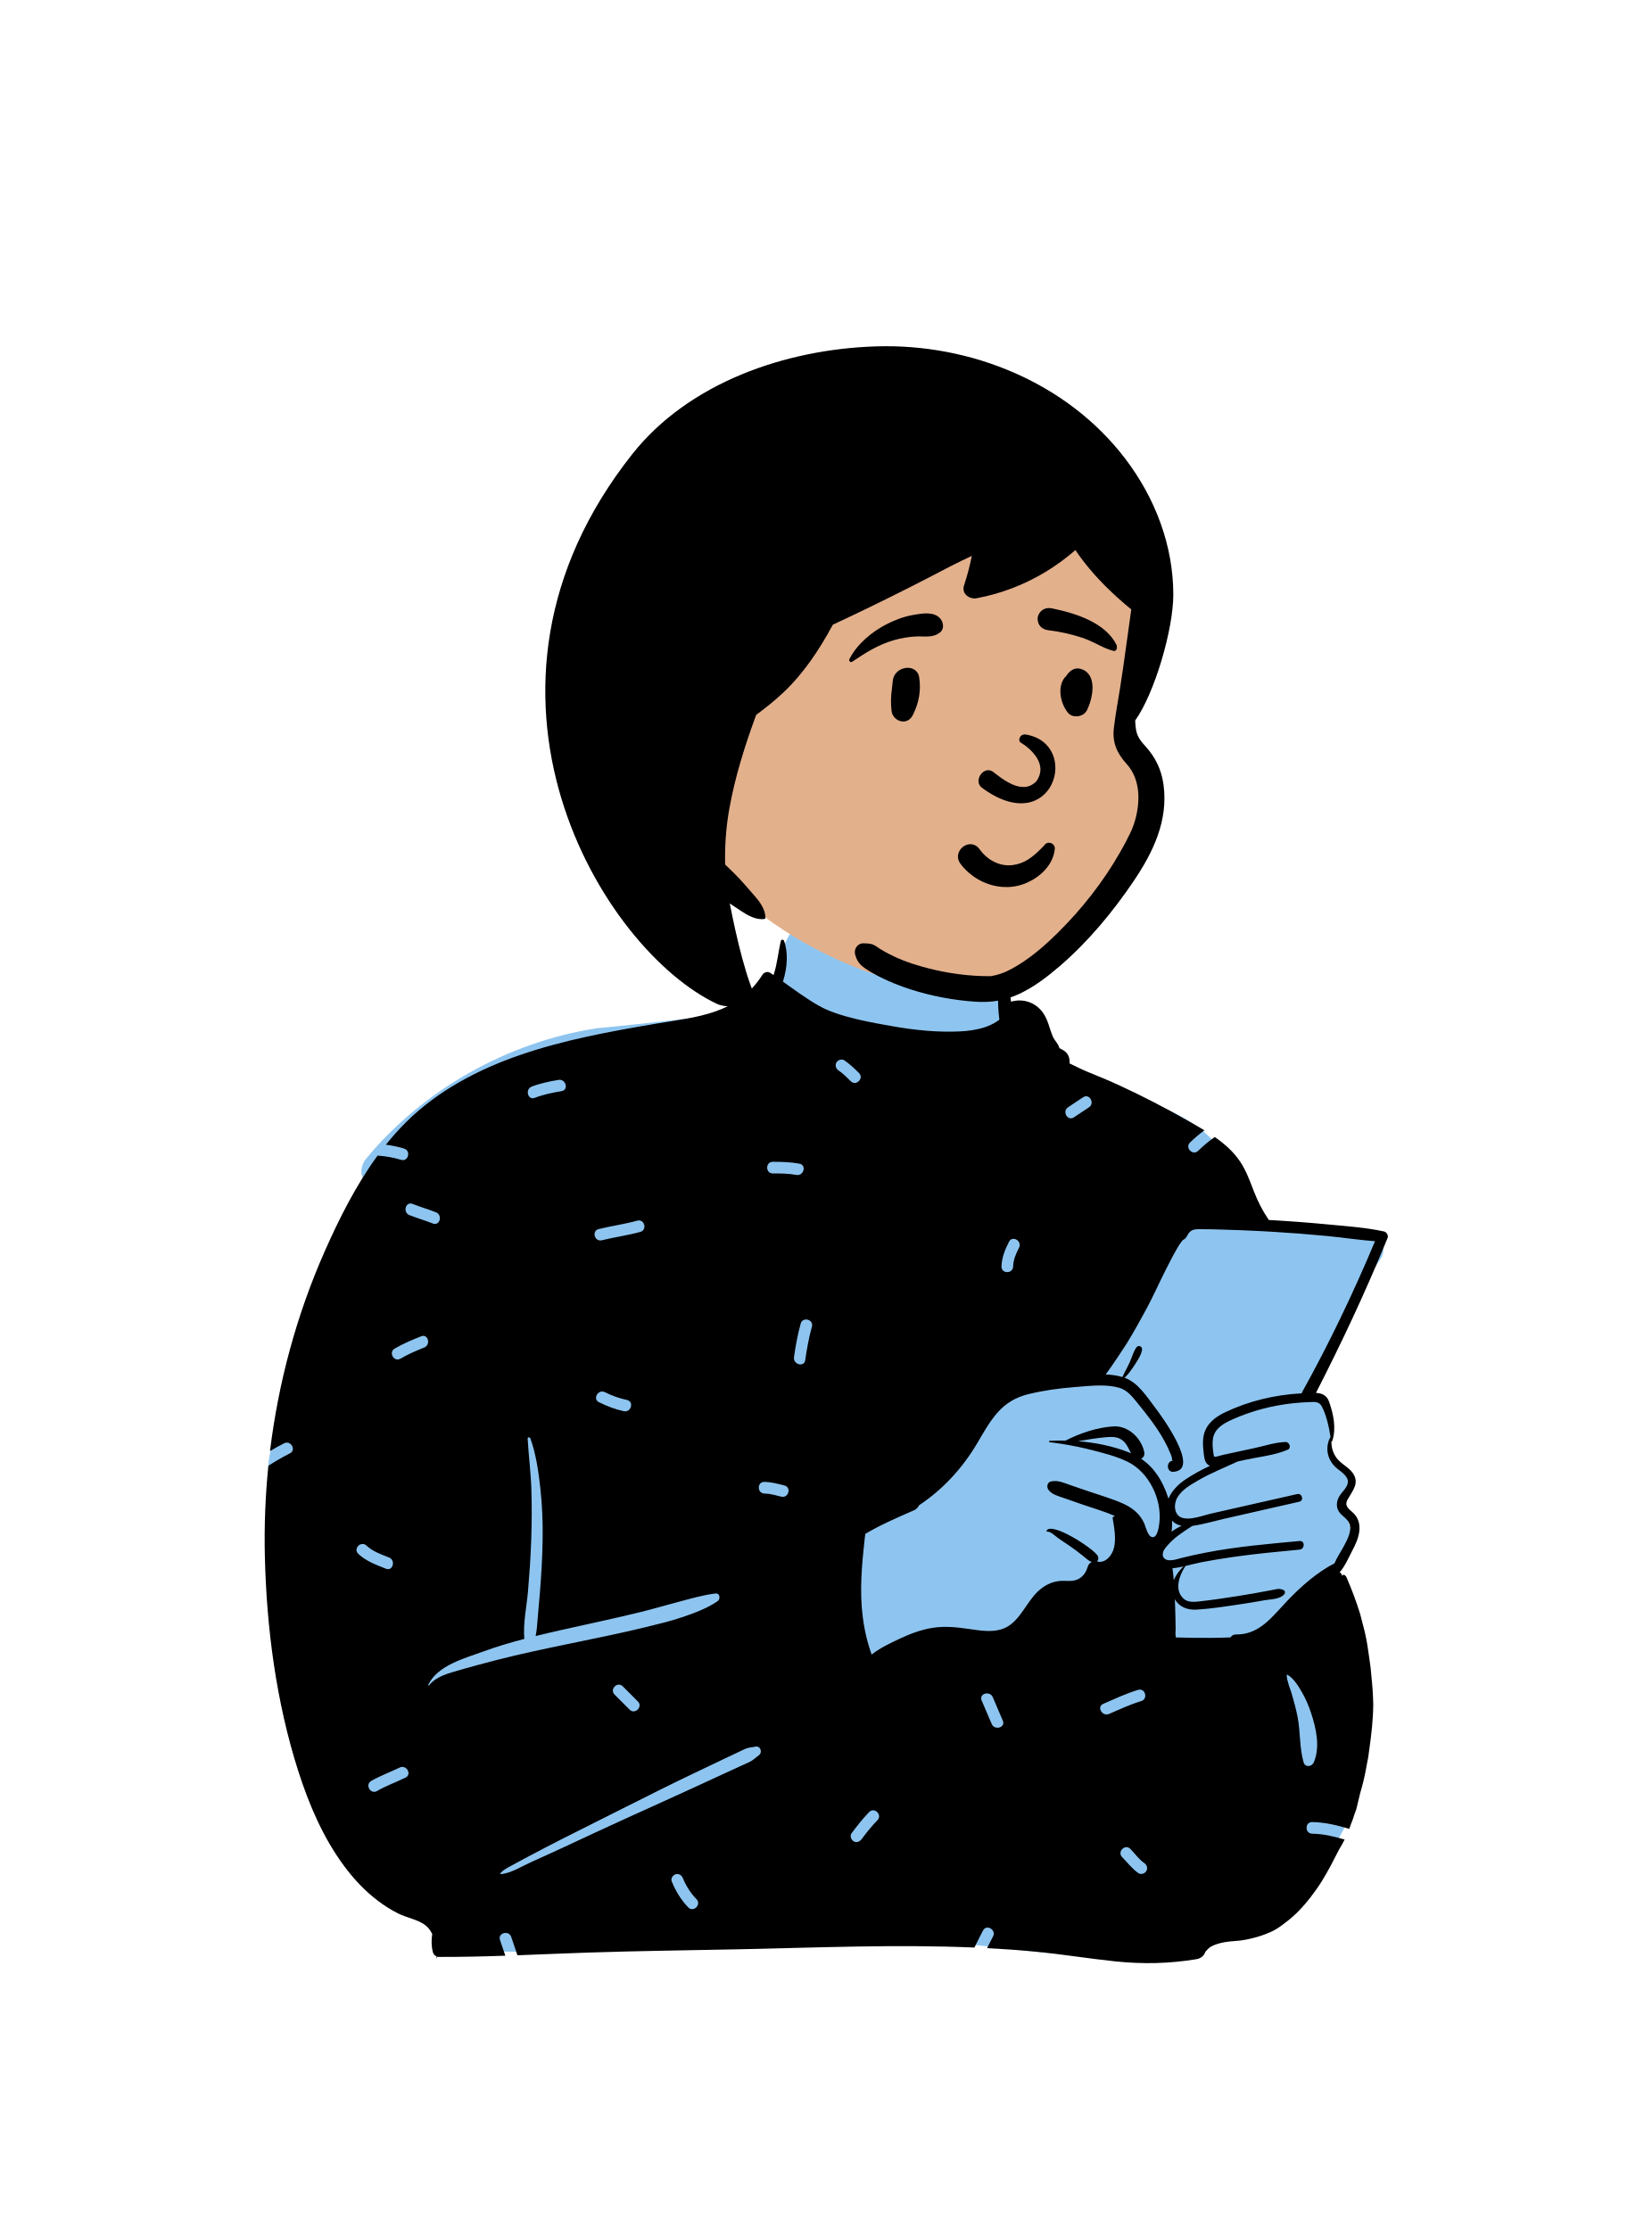
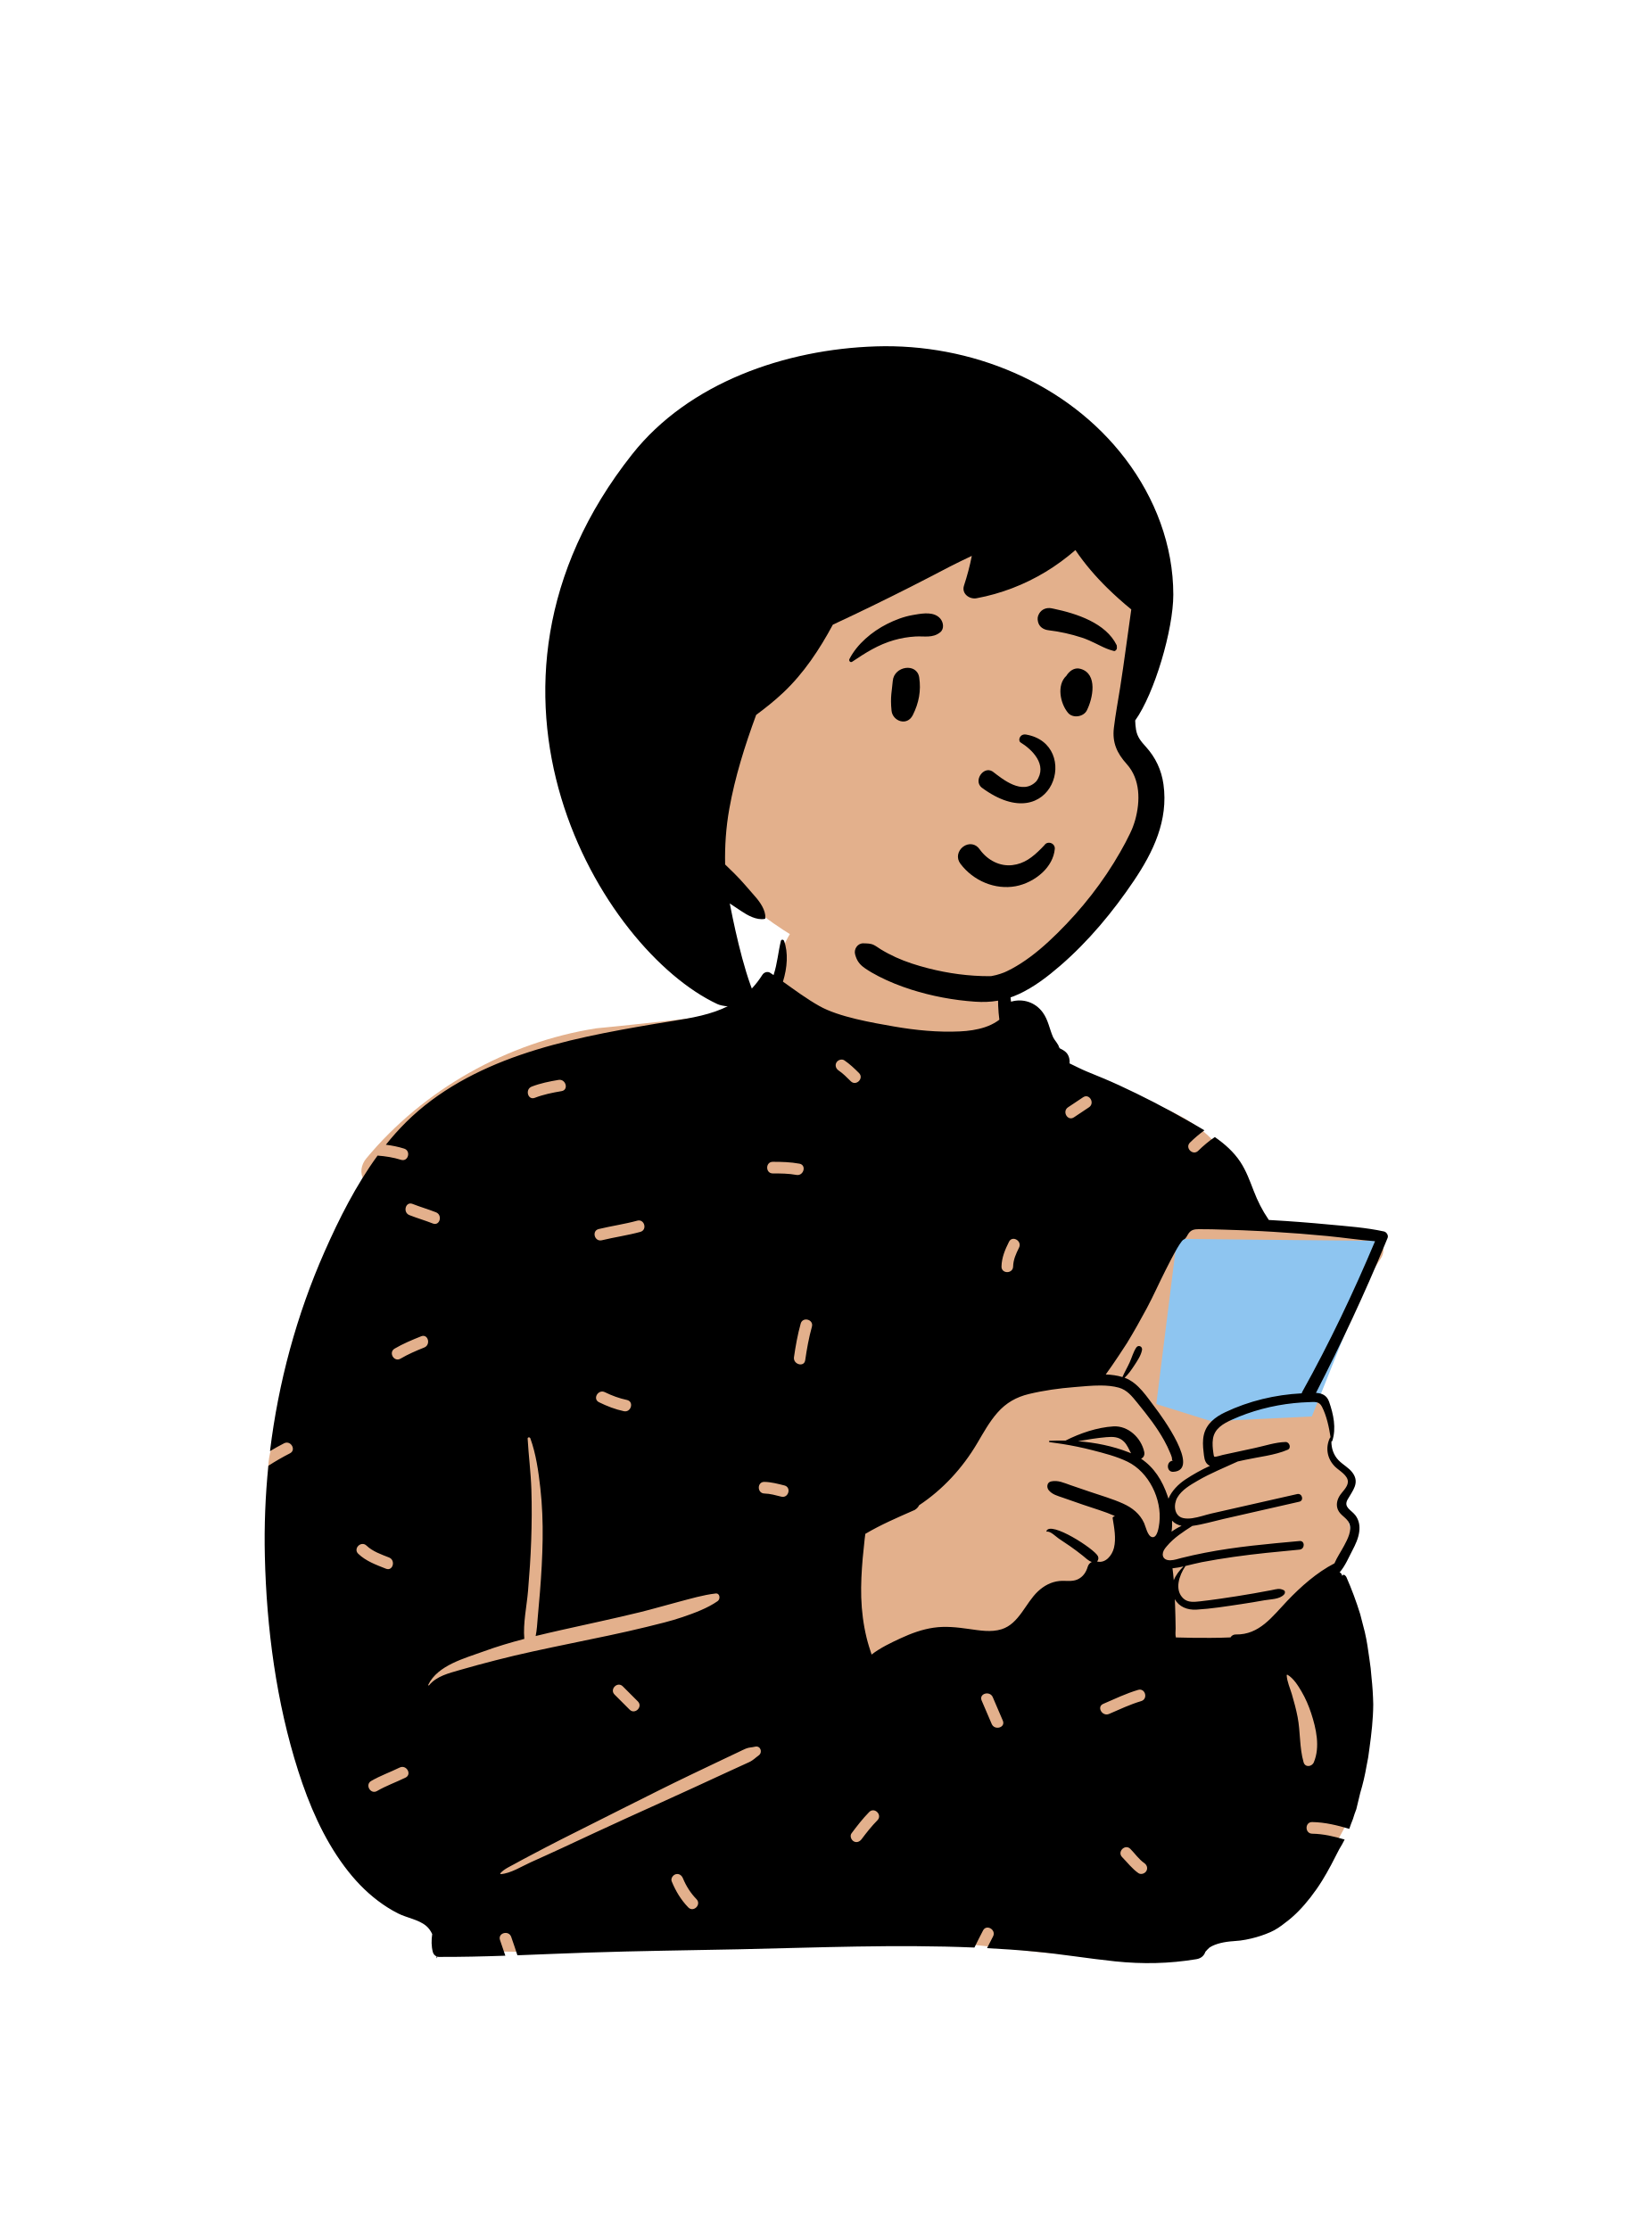
<svg xmlns="http://www.w3.org/2000/svg" width="240px" height="324px" viewBox="0 0 240 324" version="1.1">
  <g id="Introduction" stroke="none" stroke-width="1" fill="none" fill-rule="evenodd">
    <g id="variations" transform="translate(-2286, -1082)">
      <g id="images" transform="translate(126, 110)">
        <g id="a-person/bust" transform="translate(2160, 972)">
          <g id="body/Paper" transform="translate(31.05634, 135.0528)" fill-rule="evenodd">
-             <path d="M150.023,41.544 C148.181,34.401 146.488,31.372 143.216,28.889 C140.157,26.567 135.69,24.616 129.173,23.191 C122.385,22.004 122.193,18.476 120.491,12.804 C119.994,11.099 117.534,10.646 116.472,11.874 C116.322,11.713 116.166,11.565 116.004,11.431 C116.149,10.618 114.965,8.287 115.005,7.51 C115.418,-0.609 112.763,-4.686 106.136,-6.201 C104.695,-6.531 94.907,-6.725 93.501,-6.337 C87.359,-4.638 81.312,0.755 82.237,7.253 C80.309,9.773 78.422,11.311 75.447,12.123 C68.826,12.964 62.207,13.712 55.585,14.352 C42.622,16.385 30.468,23.248 22.162,33.256 C21.396,34.18 21.174,35.434 21.85,36.42 C21.321,38.689 18.339,44.193 20.685,45.749 C16.827,54.977 7.951,72.816 7.933,77.912 C7.864,99.321 10.176,127.187 31.298,139.035 C32.144,139.866 32.265,140.786 32.631,142.024 C33.56,145.921 36.932,148.707 40.623,148.479 C58.807,148.883 76.419,146.665 94.604,146.557 C102.623,146.51 112.267,147.707 119.233,148.505 C126.199,149.302 133.232,148.597 139.917,146.557 C140.48,147.445 141.62,147.962 142.776,147.707 C149.707,146.33 155.311,142.058 160.192,137.389 C161.684,134.675 167.509,126.942 165.194,124.251 C167.293,115.376 167.184,105.839 163.454,97.388 C163.983,95.839 163.019,94.136 163.454,92.537 C163.769,91.379 164.575,90.9 164.981,89.754 C165.552,88.141 164.931,85.977 164.288,84.33 C164.024,83.51 164.773,82.627 164.981,81.79 C165.967,77.841 163.708,78.189 162.08,75.549 C162.104,75.541 162.528,73.657 162.526,73.666 C162.775,72.321 162.15,70.597 161.606,69.474 C161.237,68.715 160.448,68.24 159.665,68.327 C160.454,65.647 161.452,63.417 162.526,60.835 C164.424,56.283 166.827,51.924 169.553,47.805 C170.67,46.118 169.17,44.163 167.364,44.048 C161.516,43.677 155.733,42.835 150.023,41.544 Z" id="🎨-Background" fill="#8EC5F0" />
+             <path d="M150.023,41.544 C148.181,34.401 146.488,31.372 143.216,28.889 C140.157,26.567 135.69,24.616 129.173,23.191 C122.385,22.004 122.193,18.476 120.491,12.804 C119.994,11.099 117.534,10.646 116.472,11.874 C116.322,11.713 116.166,11.565 116.004,11.431 C116.149,10.618 114.965,8.287 115.005,7.51 C115.418,-0.609 112.763,-4.686 106.136,-6.201 C104.695,-6.531 94.907,-6.725 93.501,-6.337 C87.359,-4.638 81.312,0.755 82.237,7.253 C80.309,9.773 78.422,11.311 75.447,12.123 C68.826,12.964 62.207,13.712 55.585,14.352 C42.622,16.385 30.468,23.248 22.162,33.256 C21.396,34.18 21.174,35.434 21.85,36.42 C21.321,38.689 18.339,44.193 20.685,45.749 C16.827,54.977 7.951,72.816 7.933,77.912 C7.864,99.321 10.176,127.187 31.298,139.035 C32.144,139.866 32.265,140.786 32.631,142.024 C33.56,145.921 36.932,148.707 40.623,148.479 C58.807,148.883 76.419,146.665 94.604,146.557 C102.623,146.51 112.267,147.707 119.233,148.505 C126.199,149.302 133.232,148.597 139.917,146.557 C140.48,147.445 141.62,147.962 142.776,147.707 C149.707,146.33 155.311,142.058 160.192,137.389 C161.684,134.675 167.509,126.942 165.194,124.251 C167.293,115.376 167.184,105.839 163.454,97.388 C163.983,95.839 163.019,94.136 163.454,92.537 C163.769,91.379 164.575,90.9 164.981,89.754 C165.552,88.141 164.931,85.977 164.288,84.33 C164.024,83.51 164.773,82.627 164.981,81.79 C165.967,77.841 163.708,78.189 162.08,75.549 C162.104,75.541 162.528,73.657 162.526,73.666 C162.775,72.321 162.15,70.597 161.606,69.474 C161.237,68.715 160.448,68.24 159.665,68.327 C160.454,65.647 161.452,63.417 162.526,60.835 C164.424,56.283 166.827,51.924 169.553,47.805 C170.67,46.118 169.17,44.163 167.364,44.048 C161.516,43.677 155.733,42.835 150.023,41.544 Z" id="🎨-Background" fill="#E3B08C" />
+             <path d="M139.944,44.947 L169.744,45.247 L159.544,70.747 L144.944,71.447 L136.944,68.947 Z" id="🎨-Phone" fill="#8EC5F0" />
            <path d="M132.957,75.965 C130.618,75.047 128.1,74.54 125.569,74.344 C126.932,74.105 128.298,73.874 129.676,73.756 C130.637,73.674 131.529,73.682 132.251,74.412 C132.733,74.897 132.959,75.523 133.276,76.098 C133.172,76.051 133.065,76.007 132.957,75.965 Z M158.06,67.388 C154.229,67.583 150.395,68.494 146.93,70.144 C145.513,70.82 144.228,71.797 143.852,73.403 C143.662,74.223 143.708,75.071 143.81,75.899 C143.886,76.527 143.905,77.328 144.45,77.753 C144.543,77.825 144.642,77.88 144.746,77.92 C143.468,78.497 142.25,79.19 141.169,79.904 C140.18,80.557 139.164,81.563 138.708,82.698 C138.67,82.569 138.632,82.449 138.594,82.335 C137.816,80.036 136.618,78.152 134.732,76.886 C135.065,76.736 135.296,76.381 135.188,75.891 C134.74,73.843 132.849,72.063 130.713,72.19 C128.375,72.327 125.863,73.179 123.748,74.255 C122.977,74.238 122.207,74.249 121.447,74.282 C121.316,74.287 121.322,74.464 121.447,74.479 C122.064,74.557 122.681,74.644 123.298,74.745 C124.764,74.98 126.226,75.278 127.656,75.648 C129.372,76.092 131.146,76.537 132.75,77.313 C135.86,78.82 137.784,82.76 137.389,86.188 C137.324,86.75 137.106,88.449 136.326,88.274 C135.668,88.126 135.406,86.75 135.175,86.241 C134.558,84.888 133.447,84.004 132.114,83.406 C130.549,82.703 128.873,82.227 127.25,81.674 C126.332,81.359 125.413,81.043 124.491,80.731 C123.549,80.408 122.653,79.961 121.65,80.188 C121.044,80.325 120.974,81.048 121.314,81.462 C121.832,82.094 122.601,82.28 123.346,82.54 C124.331,82.882 125.313,83.225 126.296,83.567 C127.814,84.095 129.406,84.541 130.886,85.188 L130.84,85.294 C130.719,85.26 130.578,85.38 130.601,85.528 C130.823,86.896 131.132,88.477 130.789,89.846 C130.519,90.933 129.566,92.135 128.328,91.816 C128.522,91.638 128.594,91.332 128.463,91.049 C127.973,90.001 121.551,85.862 120.978,87.399 C120.959,87.454 121.018,87.494 121.065,87.486 C121.553,87.384 122.37,88.217 122.761,88.481 C123.325,88.862 123.898,89.233 124.456,89.624 C125.066,90.051 125.662,90.499 126.243,90.962 C126.699,91.326 127.044,91.704 127.567,91.888 C127.293,92.019 127.075,92.262 126.982,92.573 C126.746,93.382 126.289,94.069 125.497,94.426 C124.667,94.798 123.731,94.564 122.856,94.655 C121.665,94.775 120.625,95.342 119.757,96.151 C117.934,97.854 117.019,100.856 114.469,101.661 C112.946,102.141 111.256,101.838 109.713,101.621 C107.991,101.377 106.314,101.185 104.579,101.439 C102.919,101.682 101.349,102.257 99.832,102.958 C98.41,103.616 96.839,104.36 95.577,105.34 C95.318,104.539 95.056,103.747 94.857,102.929 C94.388,100.995 94.134,99.025 94.073,97.038 C94.016,95.147 94.122,93.247 94.284,91.364 C94.365,90.423 94.491,89.487 94.572,88.546 C94.593,88.31 94.635,88.056 94.667,87.803 C96.919,86.473 99.285,85.455 101.67,84.406 C101.677,84.404 101.683,84.4 101.689,84.398 C101.763,84.364 101.835,84.332 101.909,84.301 C101.907,84.296 101.905,84.292 101.901,84.288 C102.173,84.121 102.363,83.899 102.477,83.649 C105.915,81.369 108.788,78.256 110.93,74.625 C111.828,73.103 112.692,71.524 113.867,70.191 C115.118,68.768 116.603,67.923 118.441,67.483 C120.589,66.968 122.803,66.659 125.005,66.484 C126.207,66.389 127.55,66.241 128.86,66.247 C129.773,66.253 130.667,66.331 131.487,66.558 C132.701,66.891 133.411,67.815 134.174,68.749 C134.903,69.646 135.627,70.544 136.308,71.478 C136.952,72.363 137.56,73.278 138.089,74.238 C138.406,74.813 138.699,75.405 138.946,76.015 C139.033,76.231 139.147,76.476 139.2,76.7 C139.253,76.926 139.156,77.165 139.409,77.165 C138.363,77.18 138.374,78.852 139.413,78.79 C143.482,78.554 137.653,70.607 136.802,69.5 C135.595,67.931 134.351,65.885 132.42,65.156 C132.393,65.146 132.363,65.135 132.336,65.127 C132.898,64.594 133.341,63.956 133.766,63.307 C134.203,62.639 134.725,61.874 134.869,61.081 C134.96,60.577 134.332,60.289 134.034,60.731 C133.601,61.375 133.392,62.191 133.069,62.899 C132.739,63.618 132.338,64.296 132.021,65.021 C131.258,64.786 130.434,64.679 129.596,64.643 C130.654,63.21 132.462,60.445 132.68,60.09 C133.682,58.446 134.634,56.751 135.545,55.054 C136.529,53.215 137.372,51.3 138.315,49.44 C138.849,48.386 139.388,47.323 139.982,46.3 C140.187,45.949 140.406,45.598 140.656,45.279 C140.704,45.216 140.765,45.163 140.822,45.103 C140.888,45.067 140.956,45.027 140.994,45.006 C141.336,44.81 141.456,44.353 141.697,44.064 C142.082,43.597 142.534,43.542 143.113,43.535 C144.346,43.522 145.584,43.571 146.816,43.605 C148.627,43.656 150.435,43.727 152.244,43.823 C152.791,43.852 153.336,43.882 153.883,43.916 C156.513,44.072 159.141,44.277 161.763,44.529 C164.083,44.75 166.403,45.112 168.725,45.285 C165.581,52.757 162.095,60.093 158.148,67.173 C158.108,67.244 158.079,67.316 158.06,67.388 Z M140.618,86.636 C140.11,86.869 139.618,87.158 139.16,87.488 C139.236,86.974 139.255,86.433 139.234,85.89 C139.612,86.296 140.096,86.528 140.618,86.636 Z M162.262,73.784 C162.226,73.788 162.192,73.807 162.175,73.843 C161.474,75.291 161.767,76.907 162.913,78.042 C163.513,78.634 164.82,79.302 164.778,80.274 C164.742,81.06 163.887,81.72 163.521,82.369 C163.181,82.973 163.054,83.637 163.327,84.292 C163.675,85.131 164.649,85.465 164.983,86.289 C165.406,87.335 164.719,88.597 164.237,89.508 C163.789,90.351 163.21,91.195 162.826,92.087 C160.251,93.42 157.946,95.466 155.964,97.544 C153.794,99.816 151.933,102.489 148.487,102.422 C148.143,102.415 147.881,102.597 147.725,102.848 C146.765,102.893 145.804,102.912 144.845,102.916 C143.159,102.925 141.473,102.908 139.789,102.855 C139.671,102.447 139.758,101.893 139.751,101.549 C139.73,100.439 139.72,99.332 139.673,98.222 C139.66,97.914 139.648,97.603 139.635,97.294 C140.241,98.391 141.425,98.89 142.772,98.814 C144.94,98.687 147.12,98.332 149.267,98.013 C150.397,97.846 151.525,97.656 152.651,97.453 C153.577,97.288 154.882,97.33 155.529,96.588 C155.681,96.415 155.689,96.098 155.451,95.982 C154.81,95.667 154.407,95.842 153.703,95.978 C152.846,96.144 151.986,96.303 151.124,96.451 C149.469,96.738 147.811,97.005 146.149,97.239 C145.202,97.372 144.253,97.503 143.305,97.607 C142.477,97.696 141.543,97.816 140.875,97.193 C139.529,95.933 140.284,93.822 141.135,92.549 C141.152,92.524 141.152,92.501 141.146,92.48 C141.949,92.292 142.749,92.072 143.548,91.917 C145.084,91.622 146.63,91.372 148.179,91.15 C151.36,90.696 154.563,90.396 157.762,90.094 C158.554,90.017 158.562,88.771 157.762,88.845 C153.167,89.265 148.549,89.664 144.015,90.55 C142.878,90.77 141.75,91.019 140.628,91.3 C140.098,91.432 139.529,91.637 138.974,91.643 C138.94,91.643 138.906,91.643 138.872,91.641 C137.784,91.607 137.626,90.675 138.224,89.899 C138.298,89.804 138.374,89.709 138.452,89.618 C139.508,88.358 140.824,87.517 142.181,86.646 C143.7,86.439 145.215,85.979 146.702,85.64 C150.374,84.803 154.046,83.966 157.72,83.132 C158.44,82.967 158.134,81.859 157.413,82.022 C154.625,82.654 151.836,83.286 149.047,83.918 L144.965,84.844 C144.15,85.027 143.131,85.397 142.172,85.531 C141.699,85.596 141.241,85.604 140.827,85.507 C139.489,85.19 139.422,83.518 139.999,82.525 C140.645,81.409 141.866,80.712 142.95,80.08 C144.828,78.983 146.827,78.194 148.779,77.286 C149.125,77.21 149.472,77.133 149.818,77.057 C151.834,76.614 154.137,76.396 156.034,75.582 C156.602,75.341 156.291,74.445 155.729,74.458 C154.257,74.49 152.717,75.014 151.278,75.324 C149.721,75.662 148.162,75.999 146.605,76.335 C146.449,76.368 145.523,76.664 145.384,76.599 C145.295,76.557 145.263,76.248 145.234,76.045 C145.138,75.377 145.069,74.676 145.172,74.006 C145.401,72.503 146.653,71.797 147.921,71.22 C150.744,69.937 153.839,69.134 156.919,68.813 C157.629,68.739 158.339,68.692 159.053,68.669 C159.891,68.644 160.582,68.496 161.007,69.322 C161.675,70.624 162.042,72.298 162.262,73.784 Z M158.342,120.988 C157.727,118.86 157.894,116.588 157.473,114.417 C157.256,113.298 156.959,112.187 156.635,111.094 C156.373,110.211 155.937,109.271 155.888,108.35 C155.885,108.288 155.957,108.253 156.007,108.281 C156.875,108.778 157.541,109.853 158.036,110.696 C158.628,111.706 159.08,112.762 159.445,113.873 C160.172,116.087 160.769,118.757 159.832,120.988 C159.553,121.652 158.572,121.785 158.342,120.988 Z M139.335,92.803 C139.855,92.752 140.375,92.653 140.894,92.537 C140.313,93.103 139.777,93.786 139.479,94.543 C139.432,93.961 139.373,93.382 139.295,92.805 C139.308,92.805 139.322,92.805 139.335,92.803 Z M134.34,137.096 C133.424,136.456 132.756,135.562 131.979,134.772 C131.214,133.996 132.409,132.8 133.174,133.577 C133.837,134.25 134.413,135.091 135.193,135.636 C135.569,135.898 135.743,136.371 135.497,136.793 C135.279,137.164 134.715,137.357 134.34,137.096 Z M129.229,112.506 C130.902,111.782 132.548,110.994 134.299,110.473 C135.345,110.161 135.788,111.793 134.748,112.103 C133.135,112.583 131.623,113.3 130.082,113.966 C129.093,114.393 128.234,112.936 129.229,112.506 Z M111.561,112 C111.152,110.99 112.788,110.555 113.191,111.55 C113.655,112.696 114.187,113.813 114.651,114.959 C115.06,115.968 113.424,116.404 113.021,115.408 C112.557,114.262 112.025,113.146 111.561,112 Z M94.122,132.166 C93.849,132.53 93.395,132.727 92.966,132.47 C92.606,132.254 92.387,131.681 92.663,131.313 C93.468,130.239 94.284,129.178 95.228,128.22 C95.994,127.444 97.188,128.64 96.424,129.416 C95.58,130.271 94.842,131.207 94.122,132.166 Z M91.628,19.011 C92.404,19.541 93.084,20.185 93.747,20.848 C94.517,21.618 93.322,22.814 92.551,22.043 C91.993,21.485 91.43,20.918 90.775,20.471 C90.397,20.213 90.228,19.733 90.472,19.315 C90.691,18.94 91.251,18.754 91.628,19.011 Z M117,46.22 C116.561,47.099 116.166,47.96 116.141,48.958 C116.115,50.046 114.425,50.047 114.451,48.958 C114.484,47.652 114.965,46.518 115.54,45.366 C116.027,44.392 117.484,45.249 117,46.22 Z M126.309,24.368 C127.217,23.762 128.063,25.227 127.162,25.828 C126.432,26.315 125.701,26.802 124.971,27.289 C124.063,27.894 123.218,26.429 124.118,25.829 C124.848,25.342 125.578,24.855 126.309,24.368 Z M85.932,62.574 C85.777,63.649 84.149,63.189 84.302,62.125 C84.54,60.48 84.83,58.857 85.276,57.255 C85.568,56.207 87.198,56.655 86.906,57.705 C86.46,59.307 86.17,60.93 85.932,62.574 Z M80.006,81.942 C78.919,81.919 78.918,80.229 80.006,80.252 C80.991,80.272 81.959,80.532 82.908,80.769 C83.965,81.033 83.514,82.663 82.459,82.399 C81.656,82.199 80.839,81.96 80.006,81.942 Z M77.819,120.958 C77.445,121.14 77.062,121.303 76.684,121.476 C75.927,121.822 75.171,122.169 74.415,122.516 C72.841,123.239 71.267,123.965 69.694,124.693 C66.546,126.15 63.374,127.557 60.219,128.999 C57.001,130.469 53.791,131.959 50.586,133.457 C49.076,134.162 47.554,134.842 46.036,135.529 C44.737,136.116 43.132,137.142 41.707,137.239 C41.634,137.244 41.609,137.151 41.651,137.104 C42.189,136.491 43.048,136.134 43.756,135.736 C44.479,135.329 45.216,134.946 45.949,134.558 C47.477,133.748 49.007,132.945 50.55,132.163 C53.637,130.6 56.729,129.049 59.823,127.5 C62.977,125.919 66.128,124.329 69.31,122.805 C70.809,122.087 72.308,121.371 73.809,120.658 C74.622,120.272 75.435,119.886 76.249,119.501 C76.6,119.335 76.948,119.155 77.307,119.006 C77.784,118.809 78.147,118.849 78.639,118.727 C79.442,118.529 79.79,119.55 79.173,119.995 C78.666,120.361 78.399,120.675 77.819,120.958 Z M66.536,138.295 C66.362,137.873 66.725,137.361 67.126,137.255 C67.606,137.128 67.99,137.42 68.166,137.845 C68.629,138.973 69.289,140.007 70.138,140.881 C70.898,141.662 69.703,142.858 68.943,142.077 C67.879,140.982 67.114,139.702 66.536,138.295 Z M58.235,111.155 C57.464,110.385 58.66,109.189 59.43,109.96 L61.62,112.151 C62.391,112.922 61.195,114.117 60.425,113.346 L58.235,111.155 Z M35.762,107.583 C34.187,108.045 32.351,108.47 31.277,109.814 C31.225,109.879 31.137,109.795 31.168,109.729 C32.543,106.879 36.484,105.879 39.214,104.88 C41.144,104.174 43.124,103.588 45.122,103.064 C44.922,100.785 45.473,98.342 45.664,96.074 C45.868,93.652 46.035,91.224 46.12,88.795 C46.207,86.317 46.228,83.822 46.147,81.343 C46.066,78.874 45.745,76.434 45.605,73.973 C45.591,73.735 45.923,73.724 45.994,73.92 C46.824,76.204 47.178,78.734 47.448,81.143 C47.726,83.624 47.818,86.098 47.783,88.593 C47.746,91.159 47.597,93.719 47.392,96.276 C47.295,97.488 47.183,98.699 47.076,99.911 C46.995,100.835 46.958,101.752 46.769,102.647 C47.974,102.351 49.181,102.072 50.385,101.8 C54.223,100.933 58.077,100.129 61.898,99.192 C63.774,98.733 65.624,98.182 67.491,97.693 C69.25,97.232 71.106,96.674 72.912,96.468 C73.556,96.395 73.638,97.277 73.211,97.576 C71.744,98.607 69.795,99.324 68.1,99.901 C66.399,100.48 64.63,100.897 62.887,101.326 C59.251,102.22 55.58,102.952 51.915,103.714 C48.255,104.475 44.588,105.23 40.969,106.169 C39.227,106.622 37.49,107.075 35.762,107.583 Z M27.133,62.349 C26.192,62.902 25.342,61.44 26.28,60.889 C27.507,60.169 28.814,59.627 30.132,59.099 C31.144,58.694 31.579,60.33 30.582,60.73 C29.397,61.204 28.235,61.702 27.133,62.349 Z M23.725,125.165 C22.782,125.713 21.932,124.251 22.872,123.706 C24.194,122.939 25.641,122.428 27.01,121.758 C27.984,121.281 28.84,122.74 27.863,123.218 C26.494,123.888 25.047,124.399 23.725,125.165 Z M22.193,89.508 C23.105,90.375 24.323,90.783 25.471,91.238 C26.472,91.635 26.033,93.27 25.021,92.869 C23.591,92.301 22.134,91.783 20.998,90.703 C20.207,89.952 21.404,88.759 22.193,89.508 Z M32.285,41.082 C33.288,41.476 32.849,43.11 31.836,42.713 C30.712,42.272 29.552,41.936 28.429,41.495 C27.426,41.102 27.865,39.467 28.878,39.865 C30.001,40.306 31.162,40.641 32.285,41.082 Z M50.089,21.848 C51.155,21.668 51.609,23.298 50.539,23.478 C49.211,23.702 47.904,23.965 46.645,24.452 C45.628,24.846 45.192,23.21 46.195,22.822 C47.455,22.334 48.762,22.072 50.089,21.848 Z M55.972,68.679 C54.995,68.199 55.852,66.741 56.825,67.219 C57.85,67.724 58.912,68.113 60.031,68.351 C61.096,68.578 60.642,70.208 59.581,69.982 C58.322,69.714 57.125,69.246 55.972,68.679 Z M61.528,42.3 C62.58,42.011 63.025,43.643 61.978,43.93 C60.134,44.435 58.236,44.698 56.38,45.148 C55.321,45.404 54.874,43.773 55.93,43.517 C57.787,43.067 59.685,42.805 61.528,42.3 Z M85.099,34.021 C86.168,34.219 85.712,35.849 84.649,35.652 C83.518,35.443 82.371,35.439 81.223,35.439 C80.134,35.438 80.136,33.747 81.223,33.748 C82.527,33.748 83.814,33.784 85.099,34.021 Z M161.97,42.855 C159.209,42.591 156.444,42.379 153.674,42.221 C153.545,42.214 153.418,42.206 153.289,42.199 C153.275,42.17 153.256,42.142 153.236,42.113 C152.332,40.785 151.667,39.458 151.09,37.958 C150.539,36.529 150.004,35.056 149.155,33.767 C148.186,32.298 146.878,31.149 145.445,30.152 C144.576,30.737 143.769,31.422 143.031,32.148 C142.254,32.911 141.059,31.716 141.836,30.952 C142.492,30.307 143.192,29.711 143.932,29.173 C143.077,28.654 142.205,28.165 141.355,27.68 C138.167,25.86 134.903,24.178 131.571,22.639 C130.022,21.922 128.455,21.286 126.877,20.642 C126.027,20.295 125.189,19.849 124.339,19.448 C124.401,18.847 124.221,18.175 123.76,17.78 C123.42,17.49 123.156,17.383 122.751,17.178 C122.66,17.146 122.605,17.127 122.579,17.116 C122.599,17.121 122.653,17.137 122.744,17.167 C122.96,17.267 122.977,17.237 122.795,17.08 C122.784,16.738 122.11,16.015 121.956,15.662 C121.42,14.451 121.253,13.17 120.46,12.067 C119.368,10.548 117.534,9.973 115.825,10.488 C115.648,8.66 115.601,6.752 114.913,5.12 C114.894,5.076 114.832,5.057 114.805,5.105 C114.087,6.329 114.025,7.692 113.97,9.104 C113.918,10.429 113.968,11.784 114.141,13.101 C114.032,13.185 113.92,13.266 113.803,13.344 C113.258,13.703 112.671,13.98 112.054,14.185 C110.879,14.574 109.648,14.743 108.416,14.802 C105.237,14.954 101.96,14.633 98.833,14.088 C95.67,13.536 90.822,12.708 88.008,11.125 C86.15,10.081 84.437,8.806 82.7,7.572 C83.33,5.543 83.491,3.362 82.857,1.648 C82.781,1.443 82.46,1.405 82.399,1.648 C82.001,3.283 81.885,4.928 81.357,6.545 C81.349,6.568 81.34,6.593 81.332,6.616 C81.167,6.505 81.002,6.395 80.837,6.285 C80.457,6.033 79.939,6.221 79.711,6.581 C76.062,12.331 70.284,12.661 64.217,13.688 C57.576,14.813 50.903,16.026 44.518,18.226 C38.413,20.331 32.577,23.396 27.955,27.974 C26.908,29.01 25.93,30.114 25.006,31.267 C25.9,31.38 26.786,31.555 27.661,31.83 C28.697,32.156 28.252,33.788 27.212,33.461 C26.087,33.107 24.95,32.933 23.802,32.845 C20.661,37.144 18.212,42.018 16.094,46.815 C12.032,56.013 9.388,65.809 8.172,75.782 C8.84,75.382 9.52,75 10.217,74.645 C11.185,74.153 12.039,75.612 11.07,76.105 C9.993,76.653 8.947,77.257 7.934,77.912 C7.491,82.277 7.32,86.671 7.424,91.057 C7.671,101.515 9.082,112.279 12.275,122.257 C13.84,127.154 15.915,132.011 19.006,136.149 C20.404,138.024 21.993,139.714 23.865,141.124 C24.771,141.809 25.73,142.42 26.742,142.935 C28.046,143.603 29.744,143.823 30.868,144.768 C31.238,145.079 31.523,145.488 31.739,145.951 C31.614,146.83 31.599,147.712 31.84,148.591 C31.916,148.866 32.123,149.09 32.379,149.198 C32.383,149.274 32.383,149.348 32.383,149.42 C32.383,149.453 32.434,149.462 32.44,149.428 C32.451,149.362 32.461,149.297 32.472,149.23 C32.554,149.257 32.641,149.27 32.729,149.27 C35.939,149.282 39.152,149.204 42.365,149.094 C42.117,148.333 41.848,147.578 41.589,146.817 C41.238,145.782 42.871,145.342 43.219,146.367 C43.521,147.257 43.837,148.14 44.119,149.033 C47.562,148.905 51.004,148.751 54.439,148.638 C61.747,148.394 69.053,148.314 76.362,148.16 C87.714,147.919 99.148,147.426 110.517,147.909 C110.911,147.074 111.351,146.258 111.768,145.435 C112.26,144.463 113.718,145.32 113.227,146.288 C112.937,146.86 112.637,147.425 112.351,147.996 C114.654,148.116 116.954,148.274 119.25,148.49 C123.167,148.857 127.046,149.51 130.958,149.916 C134.936,150.33 138.828,150.257 142.775,149.599 C143.484,149.481 143.903,149.052 144.076,148.519 C144.082,148.517 144.087,148.513 144.091,148.506 C144.293,148.27 144.484,148.073 144.68,147.902 C144.915,147.75 145.168,147.621 145.466,147.507 C146.022,147.295 146.601,147.167 147.188,147.08 C147.834,146.983 148.489,146.974 149.136,146.894 C149.681,146.824 150.213,146.721 150.745,146.594 C151.703,146.366 152.611,146.068 153.515,145.672 C154.303,145.328 155.015,144.833 155.687,144.294 C157.077,143.278 158.281,141.98 159.334,140.632 C159.946,139.843 160.523,139.025 161.047,138.174 C161.96,136.698 162.737,135.166 163.523,133.621 C163.808,133.163 164.069,132.695 164.307,132.216 C162.771,131.763 161.22,131.394 159.592,131.368 C158.503,131.35 158.503,129.66 159.592,129.677 C161.459,129.707 163.225,130.143 164.98,130.663 C165.066,130.436 165.148,130.207 165.224,129.975 C165.433,129.492 165.606,128.995 165.75,128.492 C165.834,128.263 165.919,128.035 166.003,127.807 C166.194,127.016 166.384,126.224 166.576,125.431 C166.958,124.163 167.26,122.876 167.482,121.572 C167.668,120.714 167.812,119.85 167.909,118.975 C168.205,116.855 168.446,114.739 168.463,112.596 C168.437,111.275 168.353,109.956 168.209,108.644 C168.148,107.752 168.044,106.864 167.905,105.983 C167.723,104.672 167.544,103.375 167.241,102.081 C167.015,101.207 166.789,100.331 166.563,99.456 C165.999,97.633 165.334,95.844 164.567,94.096 C164.525,93.987 164.311,93.746 164.182,93.744 C164.085,93.741 163.95,93.83 163.994,93.949 C163.999,93.959 164.003,93.972 164.007,93.982 C163.963,93.883 163.92,93.782 163.876,93.682 C163.838,93.589 163.69,93.403 163.576,93.406 C163.57,93.406 163.563,93.406 163.555,93.407 C163.584,93.387 163.612,93.359 163.639,93.327 C164.398,92.429 164.89,91.247 165.433,90.208 C165.883,89.35 166.308,88.445 166.43,87.475 C166.538,86.623 166.392,85.784 165.858,85.095 C165.249,84.311 164.104,83.943 164.74,82.81 C165.463,81.521 166.525,80.403 165.467,78.938 C164.928,78.192 164.075,77.783 163.441,77.133 C162.712,76.383 162.365,75.379 162.384,74.354 C162.429,74.38 162.488,74.367 162.509,74.304 C163.122,72.452 162.678,70.419 162.051,68.616 C161.708,67.638 160.984,67.369 160.141,67.321 C163.791,60.188 167.207,52.94 170.252,45.526 C170.353,45.283 170.453,45.04 170.552,44.797 C170.7,44.433 170.387,43.95 170.026,43.869 C167.394,43.292 164.651,43.108 161.97,42.855 Z" id="🖍-Ink" fill="#000000" />
          </g>
          <g id="head/Medium-1" transform="translate(78.59155, 38.04305)" fill-rule="evenodd">
            <path d="M41.281,17.473 C73.303,15.897 75.539,25.208 79.936,31.144 C82.119,34.09 87.753,38.452 88.687,48.526 C89.336,55.52 85.206,63.58 85.206,69.829 C85.206,73.018 89.11,79.866 87.292,84.515 C83.247,94.863 74.683,106.346 63.768,106.346 C52.854,106.346 32.707,100.329 20.648,83.055 C16.698,77.397 9.259,19.048 41.281,17.473 Z" id="🎨-Background" fill="#E3B08C" />
            <path d="M87.889,70.453 C87.19,69.681 86.647,69.047 86.465,67.986 C86.389,67.544 86.355,67.09 86.341,66.634 C89.148,62.707 91.878,53.431 91.878,48.358 C91.878,41.2 89.239,34.314 84.908,28.618 C76.466,17.524 62.413,11.837 48.659,12.283 C35.489,12.707 21.48,17.564 13.264,27.946 C-13.995,62.391 8.883,100.015 25.639,107.842 C27.098,108.524 31.809,108.287 31.152,106.832 C29.267,102.652 27.782,94.952 27.435,93.219 C27.972,93.581 28.513,93.934 29.055,94.299 C30.017,94.944 31.305,95.681 32.514,95.468 C32.571,95.457 32.607,95.396 32.609,95.343 C32.664,94.208 31.853,93.042 31.139,92.232 C30.148,91.108 29.205,89.956 28.139,88.901 C27.684,88.451 27.224,88.005 26.763,87.559 C26.704,84.883 26.884,82.195 27.363,79.505 C28.194,74.84 29.626,70.296 31.272,65.824 C32.647,64.809 33.982,63.742 35.218,62.575 C38.195,59.767 40.466,56.33 42.414,52.716 C42.437,52.705 42.463,52.693 42.486,52.682 C46.261,50.926 50.005,49.102 53.719,47.221 C55.635,46.251 57.539,45.257 59.442,44.264 C60.477,43.723 61.544,43.231 62.603,42.721 C62.317,44.184 61.933,45.625 61.466,47.043 C61.082,48.208 62.256,49.068 63.296,48.876 C66.834,48.221 70.255,46.904 73.333,45.04 C74.858,44.116 76.31,43.049 77.655,41.878 C79.001,43.884 80.636,45.765 82.286,47.384 C83.4,48.476 84.564,49.516 85.772,50.501 C85.225,54.27 84.756,58.046 84.163,61.806 C83.852,63.772 83.478,65.737 83.244,67.713 C82.988,69.867 83.7,71.401 85.117,72.976 C87.099,75.176 87.097,78.359 86.339,81.092 C86.246,81.43 86.129,81.76 86.009,82.087 C85.984,82.155 85.91,82.339 85.882,82.411 C85.882,82.413 85.882,82.415 85.88,82.419 C85.88,82.421 85.878,82.424 85.878,82.425 C85.876,82.425 85.876,82.428 85.874,82.43 L85.874,82.434 L85.874,82.436 L85.872,82.438 C85.783,82.645 85.688,82.848 85.593,83.051 C85.16,83.966 84.676,84.86 84.173,85.74 C81.701,90.081 78.579,94.052 75.021,97.556 C73.365,99.188 71.643,100.705 69.697,101.948 C69.287,102.208 68.869,102.459 68.44,102.69 C68.21,102.814 67.973,102.931 67.736,103.049 C67.39,103.22 67.534,103.153 67.322,103.237 C66.94,103.387 66.549,103.518 66.15,103.622 C65.936,103.677 65.721,103.723 65.503,103.763 C65.501,103.763 65.497,103.765 65.491,103.765 C65.489,103.765 65.486,103.768 65.484,103.765 C65.482,103.768 65.478,103.768 65.474,103.768 C65.394,103.774 65.25,103.787 65.222,103.787 C62.189,103.797 59.18,103.389 56.244,102.635 C54.653,102.225 53.064,101.728 51.568,101.046 C50.808,100.697 50.064,100.31 49.352,99.872 C49.033,99.676 48.731,99.439 48.395,99.268 C47.892,99.01 47.4,99.038 46.857,99.015 C46.029,98.98 45.441,99.847 45.644,100.608 C45.891,101.536 46.28,102.083 47.079,102.635 C47.717,103.075 48.393,103.463 49.082,103.816 C50.582,104.588 52.168,105.215 53.774,105.729 C56.78,106.688 59.945,107.278 63.093,107.494 C65.385,107.65 67.371,107.344 69.458,106.378 C71.662,105.357 73.637,103.833 75.465,102.252 C79.557,98.714 83.117,94.422 86.136,89.943 C88.973,85.733 91.175,81.149 90.45,75.922 C90.16,73.826 89.307,72.021 87.889,70.453" id="🖍-Ink" fill="#000000" />
          </g>
          <g id="face/Smiling" transform="translate(112.1831, 77.35421)" fill="#000000" fill-rule="evenodd">
            <path d="M30.969,50.92 C29.549,50.34 28.282,49.373 27.355,48.138 C27.033,47.709 26.95,47.256 27.017,46.841 C27.093,46.375 27.369,45.952 27.745,45.669 C28.122,45.384 28.594,45.244 29.05,45.316 C29.447,45.378 29.841,45.595 30.154,46.045 L30.219,46.135 C30.77,46.881 31.487,47.492 32.305,47.886 C33.093,48.266 33.975,48.444 34.887,48.341 C36.624,48.144 37.822,47.204 39.095,45.928 C39.253,45.767 39.41,45.6 39.569,45.432 C39.669,45.278 39.808,45.18 39.963,45.128 C40.134,45.071 40.328,45.074 40.506,45.136 C40.677,45.196 40.83,45.309 40.933,45.46 C41.03,45.604 41.085,45.781 41.068,45.984 C40.951,47.307 40.26,48.488 39.278,49.415 C38.187,50.444 36.741,51.157 35.38,51.407 C33.881,51.682 32.353,51.485 30.969,50.92 L30.969,50.92 Z M36.088,30.512 C37.683,31.482 40.114,33.744 38.397,36.149 C36.377,38.27 33.469,35.838 32.035,34.739 C30.706,33.887 29.213,36.078 30.446,37.074 C40.803,44.745 45.006,30.766 36.894,29.371 C36.001,29.218 35.67,30.212 36.088,30.512 Z M17.527,21.589 C17.704,19.4 21.036,18.903 21.367,21.069 C21.664,23.009 21.315,24.791 20.441,26.538 C19.607,28.207 17.509,27.428 17.35,25.909 C17.137,23.872 17.418,22.95 17.527,21.589 Z M42.893,20.62 C43.358,20.011 44.028,19.595 44.832,19.83 C47.343,20.564 46.603,24.13 45.721,25.866 C45.242,26.809 43.693,27.048 42.993,26.218 C41.852,24.864 41.306,22.161 42.756,20.828 C42.796,20.759 42.839,20.69 42.893,20.62 Z M20.406,12.011 L20.803,11.942 C22.03,11.729 23.555,11.525 24.423,12.512 C24.884,13.036 25.042,14.008 24.423,14.509 C23.335,15.39 22.131,15.049 20.827,15.123 C19.752,15.185 18.719,15.363 17.683,15.659 C15.412,16.309 13.561,17.494 11.621,18.796 C11.366,18.967 11.107,18.641 11.228,18.403 C12.348,16.209 14.518,14.406 16.692,13.307 C17.853,12.721 19.122,12.234 20.406,12.011 Z M40.604,11.028 L40.908,11.09 C44.211,11.781 48.504,13.161 50.068,16.407 C50.128,16.866 50.065,16.965 50.013,17.029 L49.996,17.05 C49.954,17.105 49.92,17.181 49.722,17.243 C49.666,17.23 49.611,17.216 49.554,17.202 C48.837,17.014 48.27,16.755 47.721,16.486 L47.125,16.192 C46.434,15.853 45.737,15.527 44.998,15.286 C43.422,14.771 41.8,14.409 40.153,14.215 C39.797,14.173 39.453,14.053 39.182,13.846 C38.924,13.65 38.728,13.379 38.638,13.018 C38.522,12.551 38.555,12.198 38.806,11.777 C38.994,11.46 39.263,11.241 39.573,11.115 C39.888,10.987 40.247,10.957 40.604,11.028 Z" id="🖍-Ink" />
          </g>
          <g id="facial-hair/*-None" transform="translate(104.5775, 109.4794)" />
          <g id="accessories/*-None" transform="translate(88.52113, 88.97847)" />
        </g>
      </g>
    </g>
  </g>
</svg>
